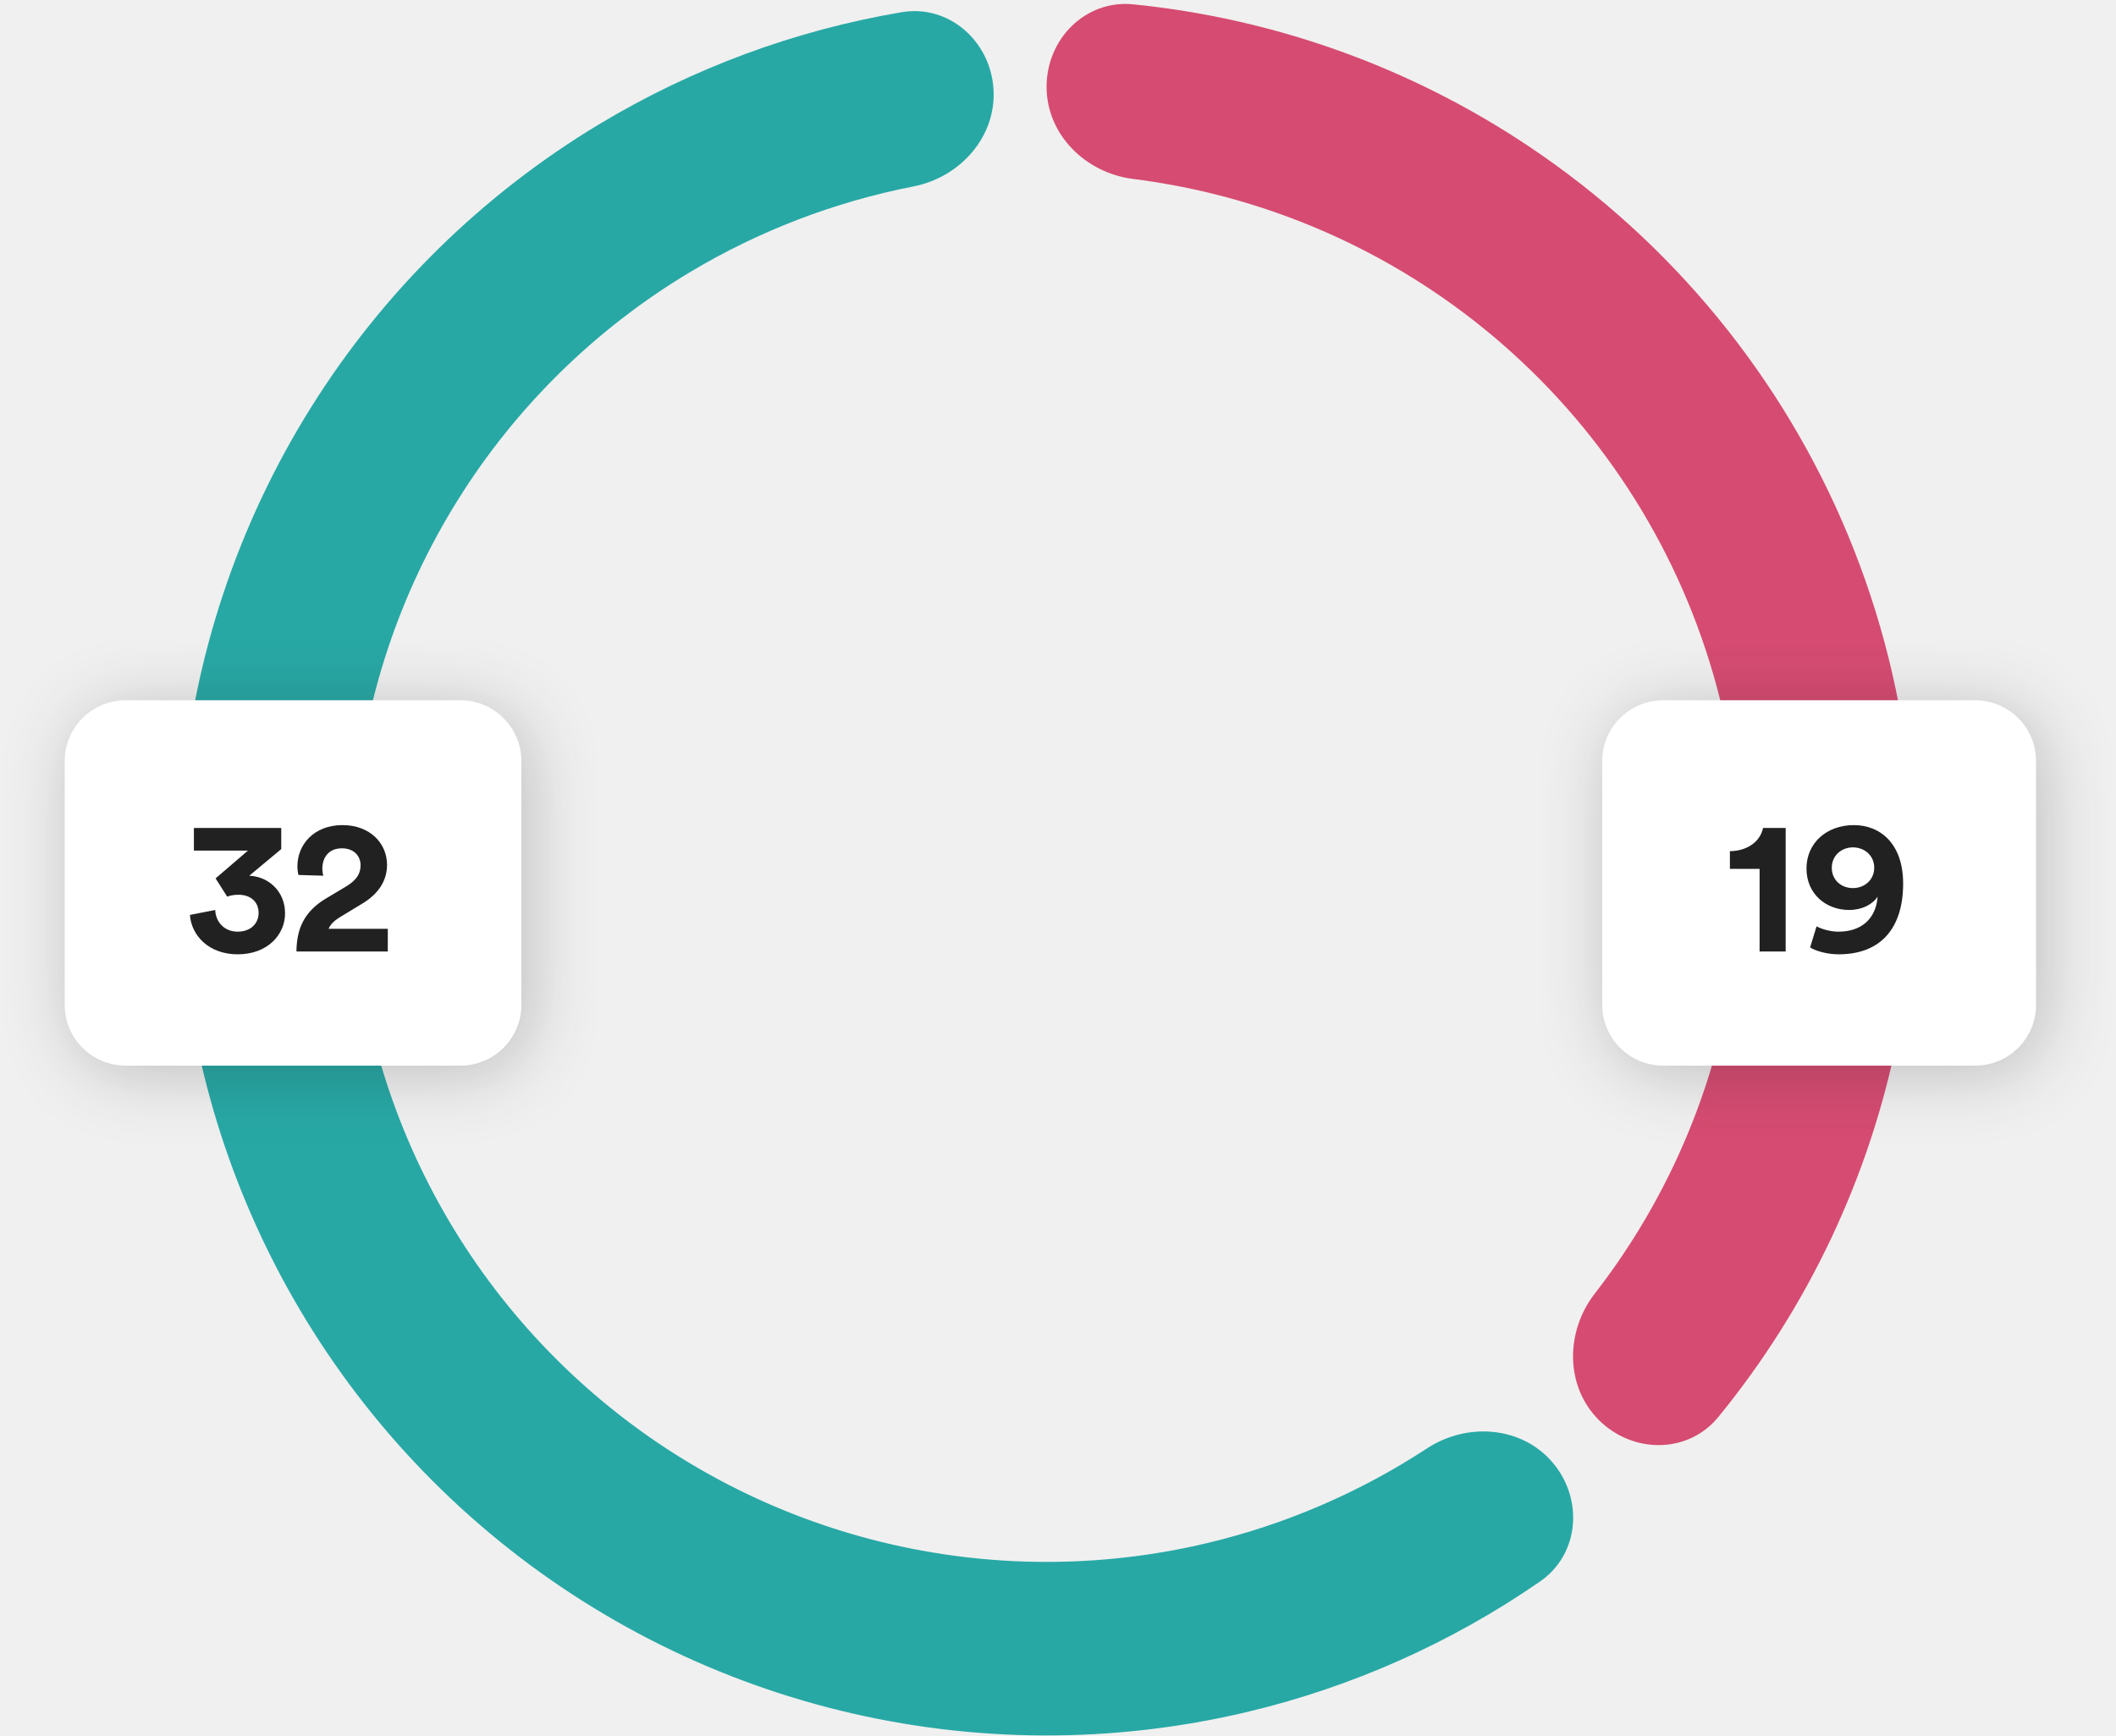
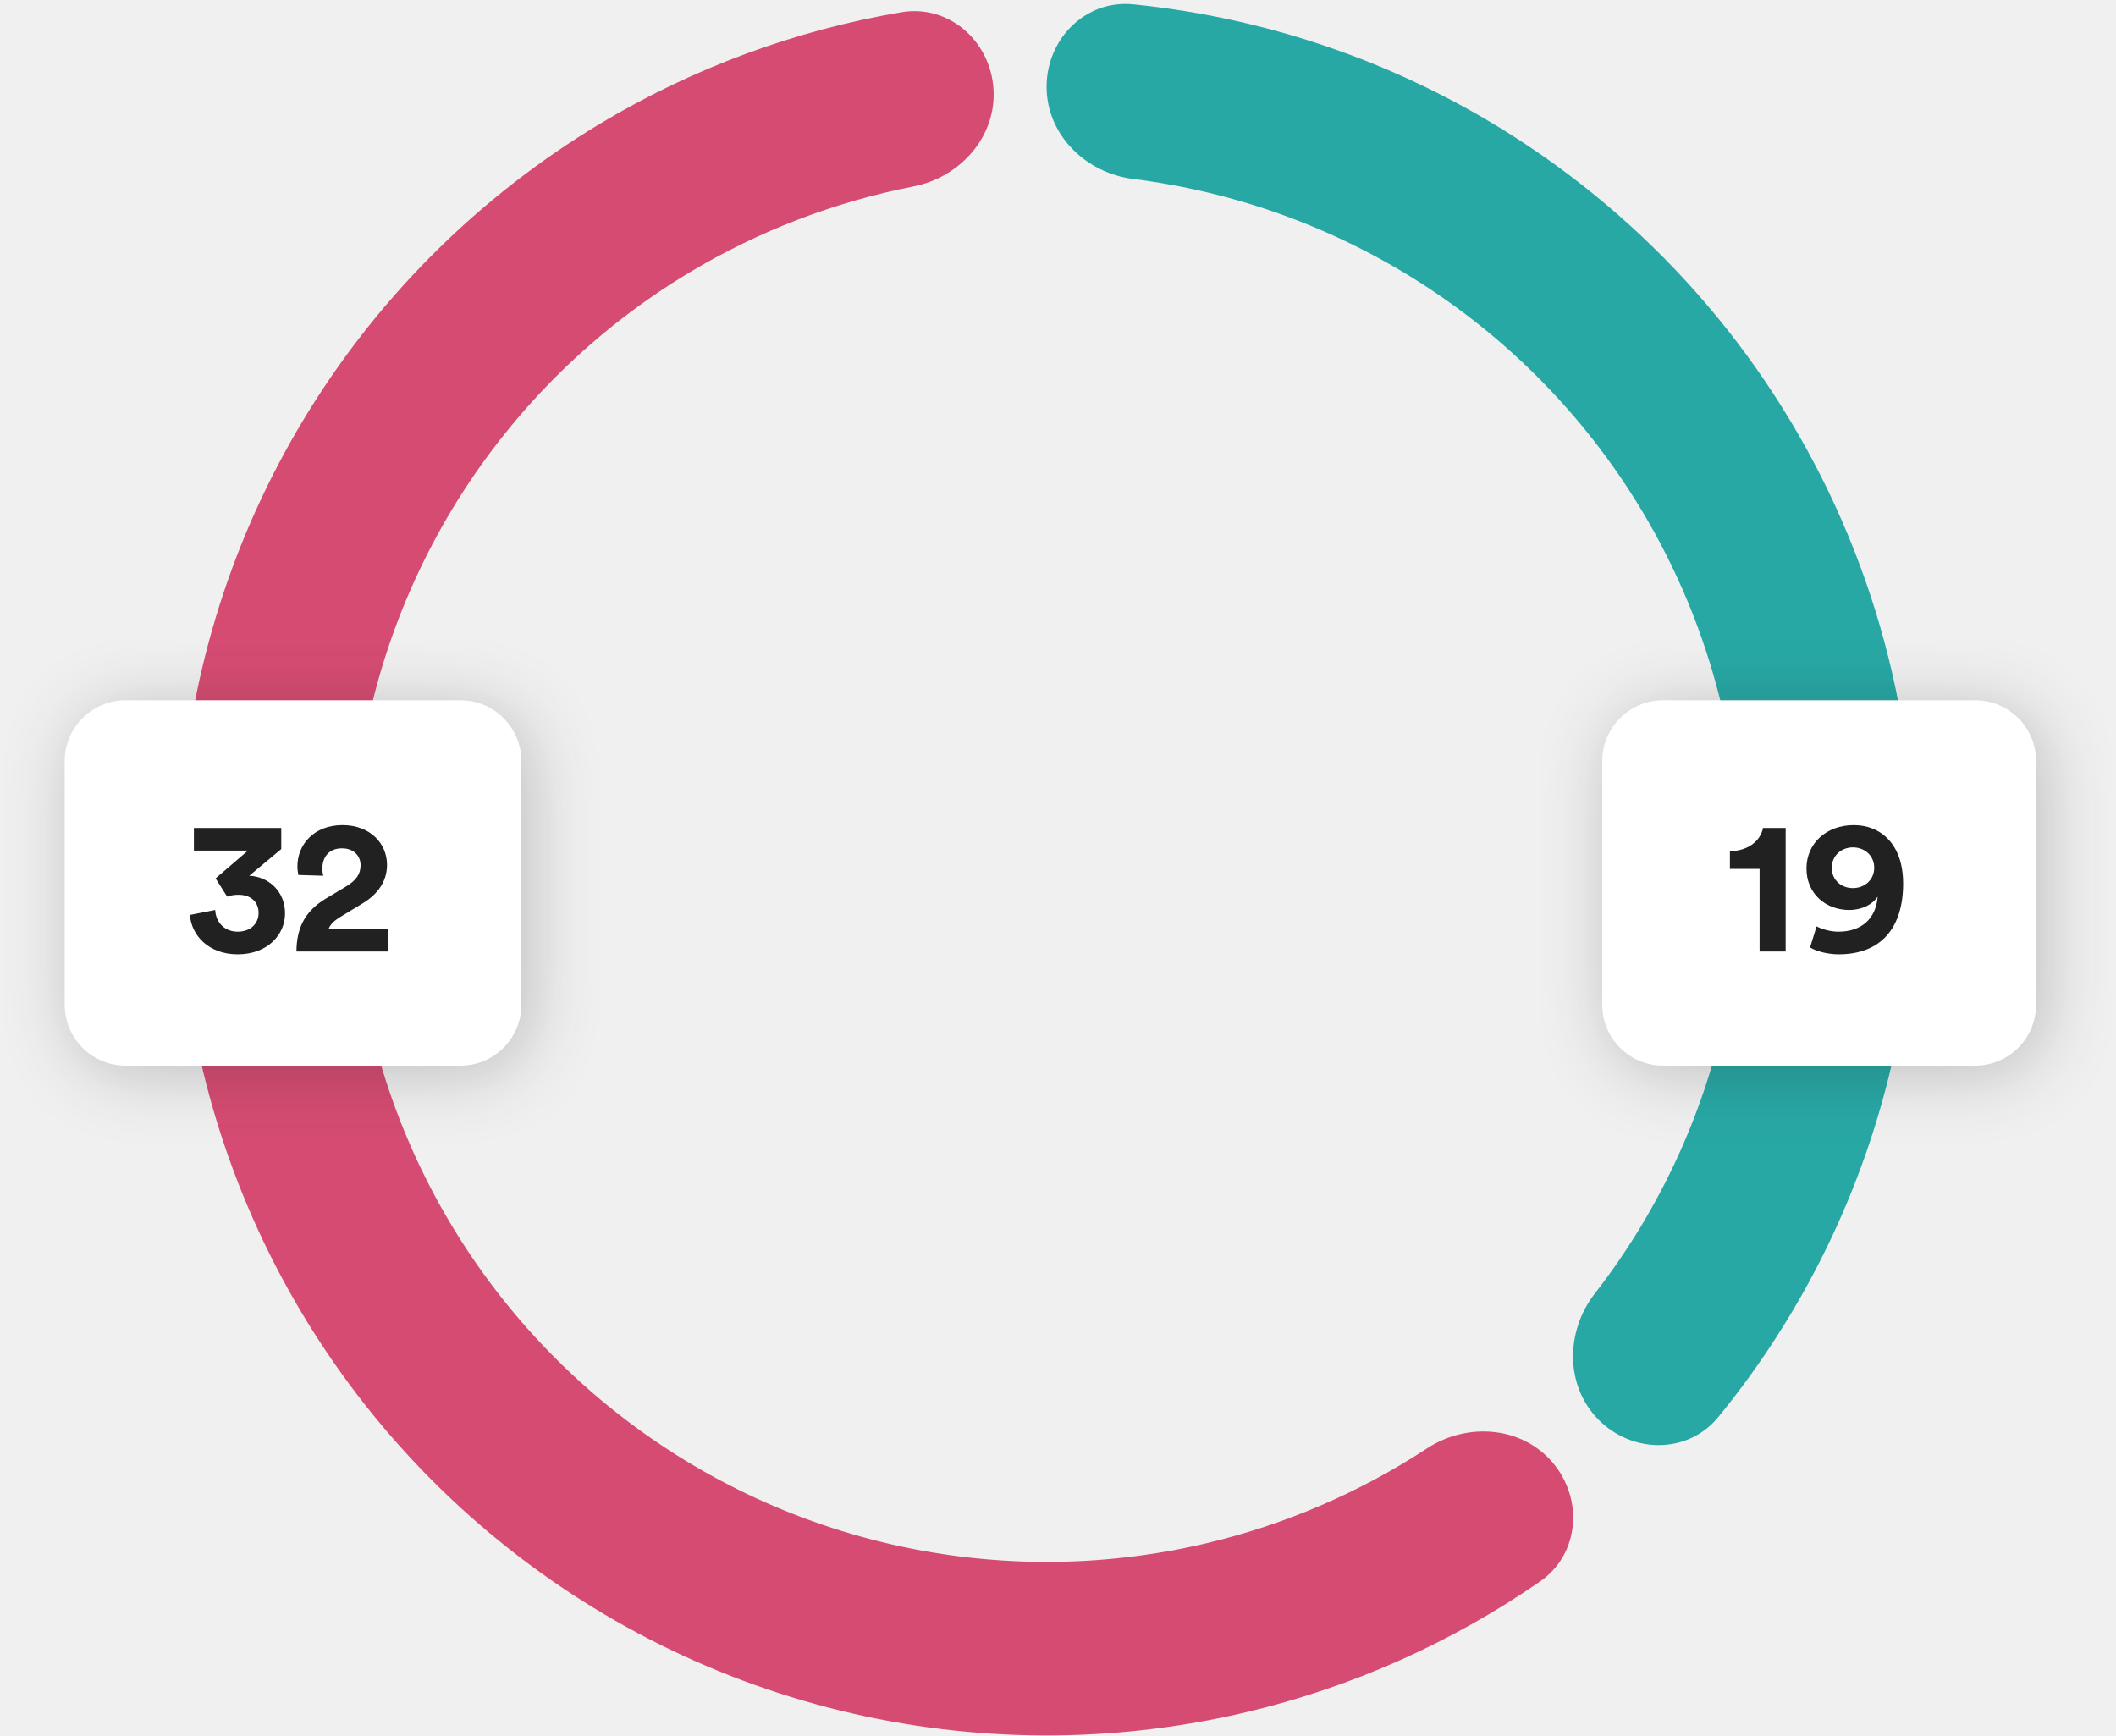
<svg xmlns="http://www.w3.org/2000/svg" fill="none" height="228" viewBox="0 0 278 228" width="278">
  <filter id="a" color-interpolation-filters="sRGB" filterUnits="userSpaceOnUse" height="66" width="78" x=".5" y="84">
    <feFlood flood-opacity="0" result="BackgroundImageFix" />
    <feColorMatrix in="SourceAlpha" result="hardAlpha" type="matrix" values="0 0 0 0 0 0 0 0 0 0 0 0 0 0 0 0 0 0 127 0" />
    <feOffset dx="1" dy="1" />
    <feGaussianBlur stdDeviation="4.5" />
    <feColorMatrix type="matrix" values="0 0 0 0 0.129 0 0 0 0 0.129 0 0 0 0 0.129 0 0 0 0.24 0" />
    <feBlend in2="BackgroundImageFix" mode="normal" result="effect1_dropShadow_18530_335688" />
    <feBlend in="SourceGraphic" in2="effect1_dropShadow_18530_335688" mode="normal" result="shape" />
  </filter>
  <filter id="b" color-interpolation-filters="sRGB" filterUnits="userSpaceOnUse" height="66" width="75" x="202.5" y="84">
    <feFlood flood-opacity="0" result="BackgroundImageFix" />
    <feColorMatrix in="SourceAlpha" result="hardAlpha" type="matrix" values="0 0 0 0 0 0 0 0 0 0 0 0 0 0 0 0 0 0 127 0" />
    <feOffset dx="1" dy="1" />
    <feGaussianBlur stdDeviation="4.5" />
    <feColorMatrix type="matrix" values="0 0 0 0 0.129 0 0 0 0 0.129 0 0 0 0 0.129 0 0 0 0.24 0" />
    <feBlend in2="BackgroundImageFix" mode="normal" result="effect1_dropShadow_18530_335688" />
    <feBlend in="SourceGraphic" in2="effect1_dropShadow_18530_335688" mode="normal" result="shape" />
  </filter>
-   <path d="m137.5 11.4c0-6.296 5.117-11.459 11.381-10.831 18.526 1.859 36.377 8.235 51.954 18.643 18.747 12.527 33.359 30.331 41.987 51.162 8.629 20.831 10.886 43.752 6.488 65.866-3.655 18.375-11.769 35.506-23.555 49.92-3.985 4.874-11.254 4.841-15.706.389s-4.386-11.632-.524-16.604c8.661-11.15 14.648-24.204 17.423-38.153 3.519-17.691 1.713-36.028-5.19-52.693-6.903-16.665-18.592-30.908-33.59-40.929-11.825-7.902-25.289-12.898-39.297-14.659-6.247-.785-11.371-5.816-11.371-12.111z" fill="#d64b71" />
-   <path d="m203.985 192.144c4.079 4.796 3.528 12.044-1.651 15.624-11.643 8.051-24.712 13.882-38.551 17.161-17.546 4.157-35.828 4.093-53.344-.187-17.516-4.281-33.767-12.655-47.419-24.436-13.651-11.78-24.313-26.631-31.111-43.333-6.797-16.701-9.536-34.777-7.99-52.742 1.545-17.965 7.33-35.308 16.879-50.603 9.549-15.296 22.591-28.108 38.053-37.384 12.195-7.317 25.623-12.269 39.579-14.637 6.207-1.053 11.663 3.75 12.091 10.031.429 6.282-4.341 11.649-10.52 12.857-10.36 2.026-20.319 5.84-29.42 11.3-12.37 7.421-22.803 17.671-30.442 29.907-7.639 12.236-12.267 26.11-13.503 40.483-1.236 14.372.955 28.833 6.392 42.194 5.438 13.361 13.967 25.242 24.888 34.666 10.921 9.425 23.922 16.124 37.935 19.548 14.013 3.425 28.639 3.476 42.675.15 10.328-2.447 20.12-6.671 28.95-12.455 5.267-3.45 12.429-2.939 16.509 1.856z" fill="#27a8a5" />
+   <path d="m137.5 11.4c0-6.296 5.117-11.459 11.381-10.831 18.526 1.859 36.377 8.235 51.954 18.643 18.747 12.527 33.359 30.331 41.987 51.162 8.629 20.831 10.886 43.752 6.488 65.866-3.655 18.375-11.769 35.506-23.555 49.92-3.985 4.874-11.254 4.841-15.706.389s-4.386-11.632-.524-16.604c8.661-11.15 14.648-24.204 17.423-38.153 3.519-17.691 1.713-36.028-5.19-52.693-6.903-16.665-18.592-30.908-33.59-40.929-11.825-7.902-25.289-12.898-39.297-14.659-6.247-.785-11.371-5.816-11.371-12.111z" fill="#27a8a5" />
+   <path d="m203.985 192.144c4.079 4.796 3.528 12.044-1.651 15.624-11.643 8.051-24.712 13.882-38.551 17.161-17.546 4.157-35.828 4.093-53.344-.187-17.516-4.281-33.767-12.655-47.419-24.436-13.651-11.78-24.313-26.631-31.111-43.333-6.797-16.701-9.536-34.777-7.99-52.742 1.545-17.965 7.33-35.308 16.879-50.603 9.549-15.296 22.591-28.108 38.053-37.384 12.195-7.317 25.623-12.269 39.579-14.637 6.207-1.053 11.663 3.75 12.091 10.031.429 6.282-4.341 11.649-10.52 12.857-10.36 2.026-20.319 5.84-29.42 11.3-12.37 7.421-22.803 17.671-30.442 29.907-7.639 12.236-12.267 26.11-13.503 40.483-1.236 14.372.955 28.833 6.392 42.194 5.438 13.361 13.967 25.242 24.888 34.666 10.921 9.425 23.922 16.124 37.935 19.548 14.013 3.425 28.639 3.476 42.675.15 10.328-2.447 20.12-6.671 28.95-12.455 5.267-3.45 12.429-2.939 16.509 1.856z" fill="#d64b71" />
  <g filter="url(#a)">
    <rect fill="#fff" height="48" rx="8" width="60" x="8.5" y="92" />
    <path d="m29.85 117.8c.35-.125.775-.25 1.475-.25 1.55 0 2.65.875 2.65 2.4 0 1.35-1.025 2.45-2.75 2.45-1.7 0-2.875-1.2-2.95-2.85l-3.325.65c.2 2.725 2.5 5.175 6.275 5.175 3.925 0 6.225-2.575 6.225-5.375 0-2.975-2.25-4.85-4.7-4.95l4.2-3.5v-2.775h-11.475v2.975h7.1l-4.25 3.65zm12.623-2.75c-.075-.275-.125-.6-.125-.9 0-1.525.85-2.7 2.575-2.7 1.625 0 2.45 1.05 2.45 2.225 0 1.125-.55 1.975-1.925 2.8l-2.675 1.6c-2.9 1.75-3.8 4.075-3.825 6.925h12v-2.975h-7.775c.25-.625.775-1.075 1.4-1.475l3.125-1.9c2-1.225 3.15-2.925 3.15-5.025 0-2.825-2.225-5.225-5.85-5.225-3.775 0-5.925 2.575-5.925 5.425 0 .4.075.9.125 1.125z" fill="#212121" />
  </g>
  <g filter="url(#b)">
    <rect fill="#fff" height="48" rx="8" width="57" x="210.5" y="92" />
    <path d="m234.6 125v-16.225h-2.975c-.325 1.7-1.975 3.025-4.35 3.05v2.325h3.9v10.85zm3.21-.525c.85.525 2.375.9 3.75.9 5.55 0 8.475-3.45 8.475-9.3 0-5.175-2.95-7.675-6.475-7.675-3.6 0-6.225 2.375-6.225 5.7 0 3.35 2.575 5.45 5.6 5.45 1.7 0 3.075-.725 3.75-1.75-.225 2.975-2.2 4.6-5.15 4.6-1.125 0-2.3-.375-2.875-.7zm8.425-10.475c0 1.6-1.275 2.675-2.8 2.675s-2.775-1.05-2.775-2.675c0-1.6 1.275-2.675 2.775-2.675 1.525 0 2.8 1.075 2.8 2.675z" fill="#212121" />
  </g>
</svg>
